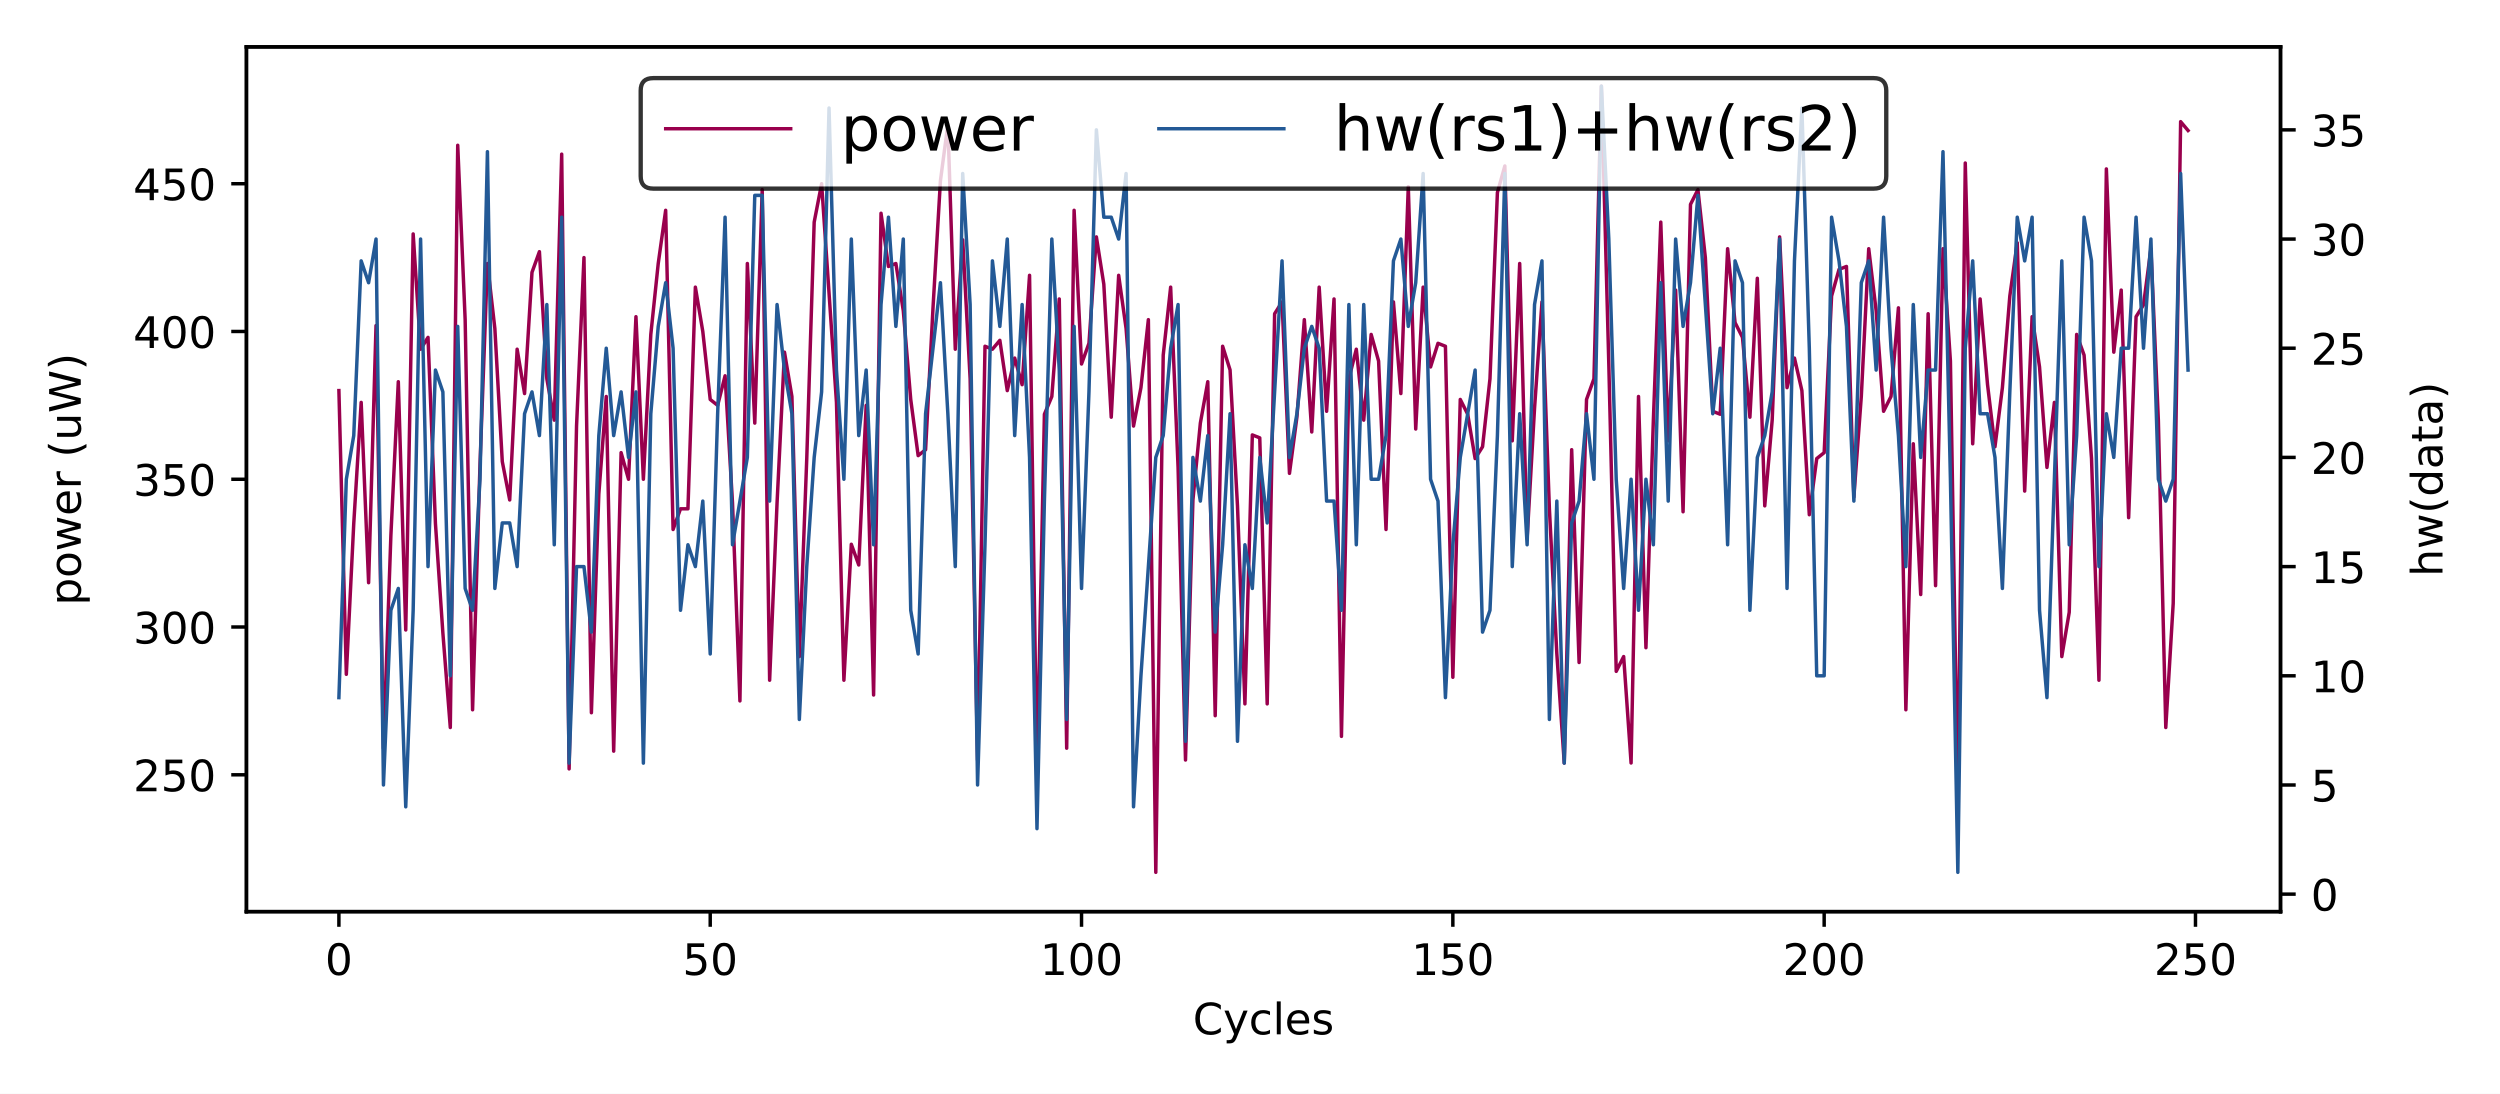
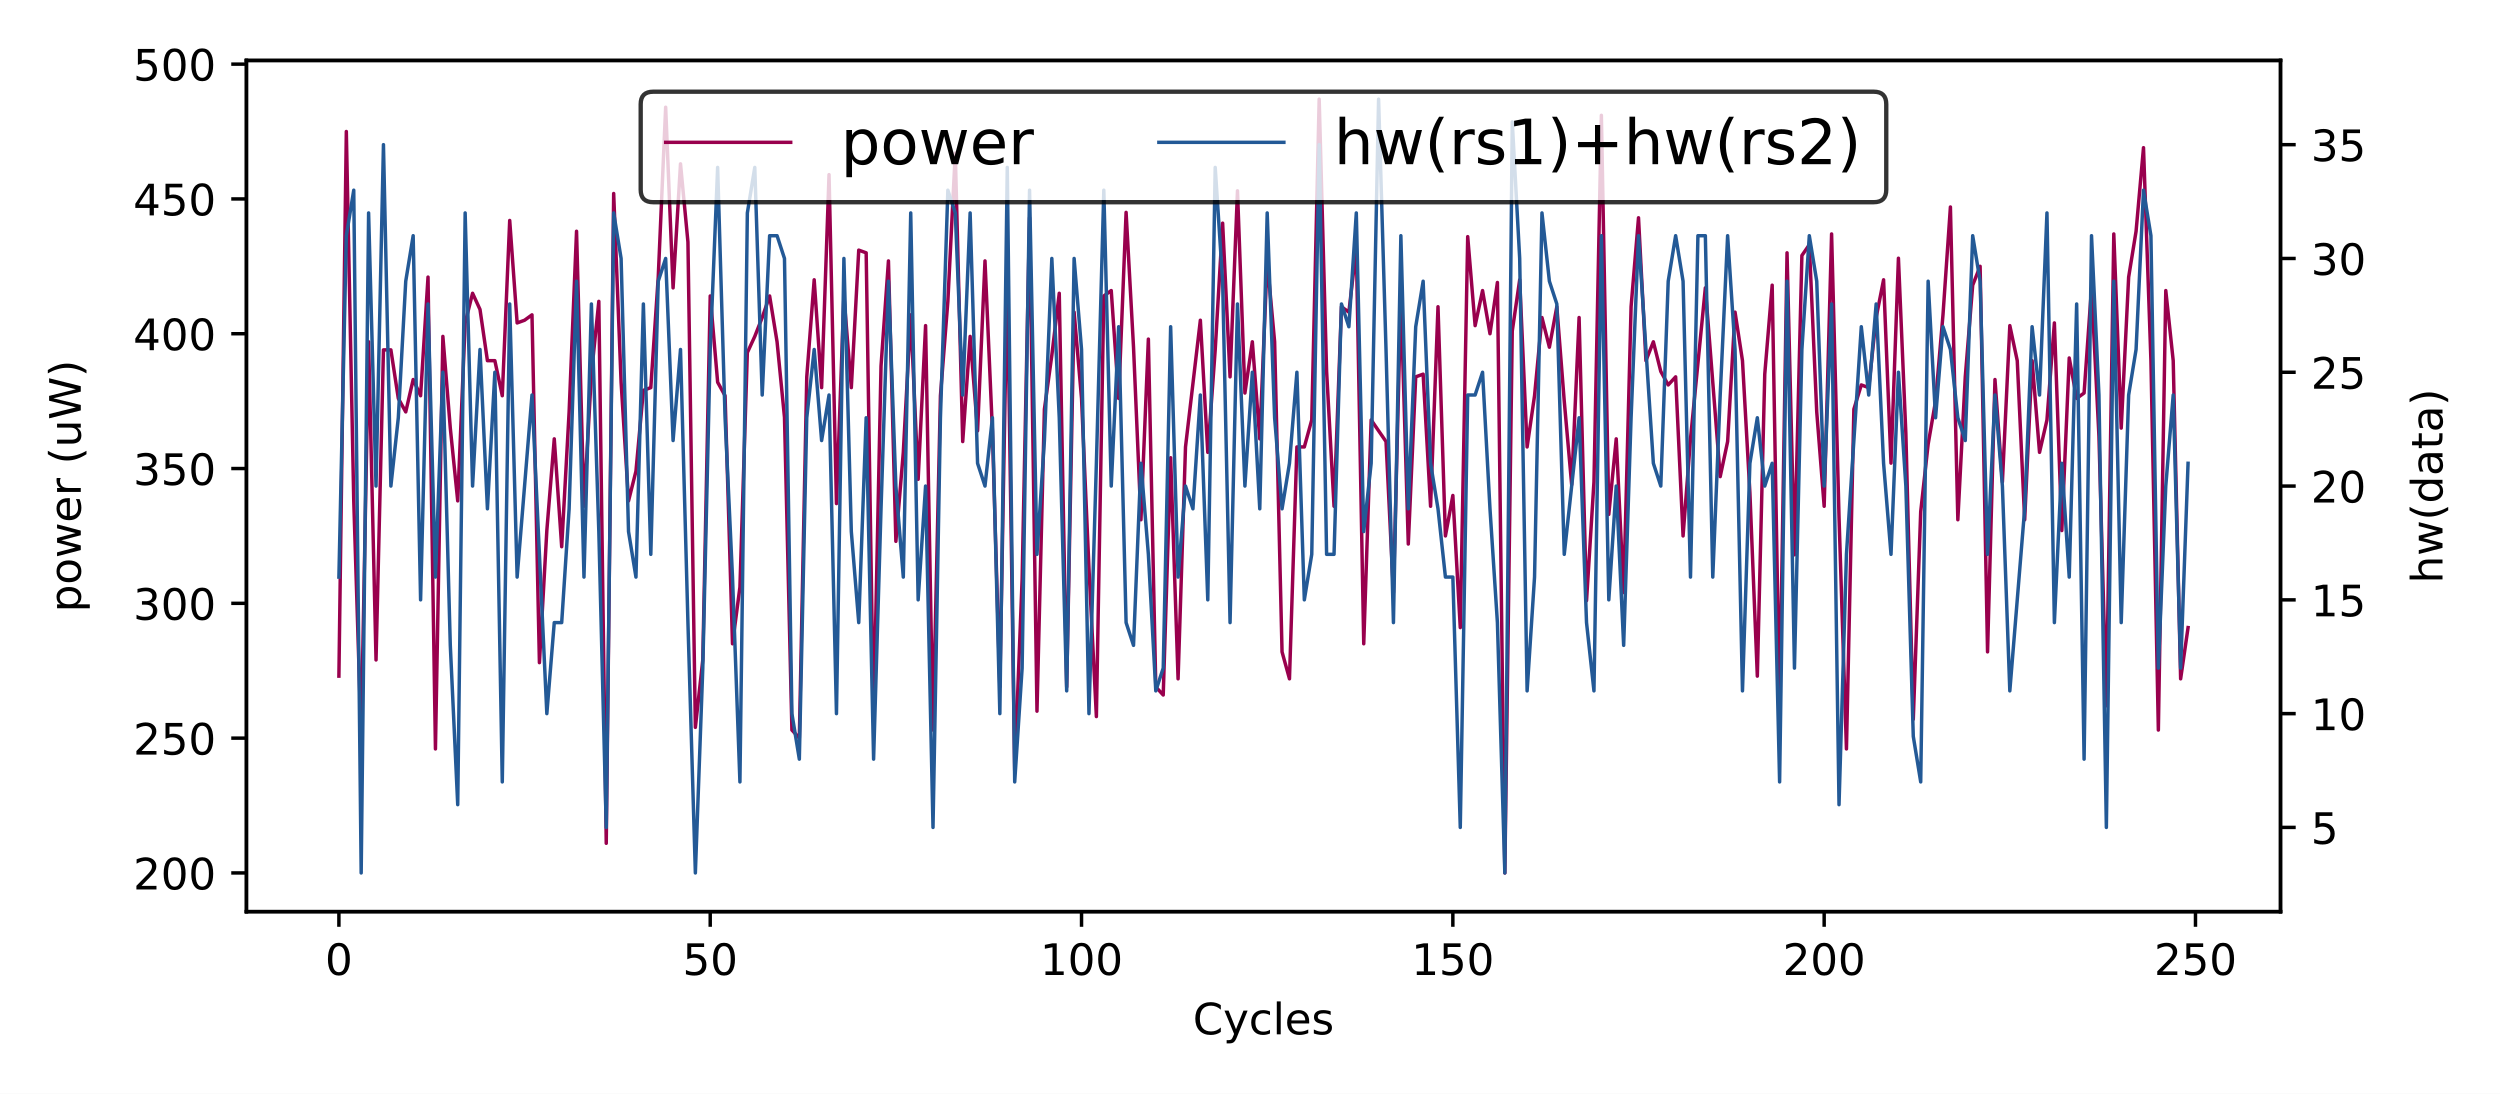
<svg xmlns="http://www.w3.org/2000/svg" xmlns:xlink="http://www.w3.org/1999/xlink" width="576pt" height="252pt" viewBox="0 0 576 252" version="1.1">
  <defs>
    <style type="text/css">*{stroke-linejoin: round; stroke-linecap: butt}</style>
  </defs>
  <g id="figure_1">
    <g id="patch_1">
      <path d="M 0 252  L 576 252  L 576 0  L 0 0  z " style="fill: #ffffff" />
    </g>
    <g id="axes_1">
      <g id="patch_2">
-         <path d="M 56.78 210.04  L 525.43 210.04  L 525.43 10.8  L 56.78 10.8  z " style="fill: #ffffff" />
+         <path d="M 56.78 210.04  L 525.43 210.04  L 525.43 13.93  L 56.78 13.93  z " style="fill: #ffffff" />
      </g>
      <g id="matplotlib.axis_1">
        <g id="xtick_1">
          <g id="line2d_1">
            <defs>
-               <path id="m396dd34f51" d="M 0 0  L 0 3.5  " style="stroke: #000000; stroke-width: 0.8" />
+               <path id="m621fbb5779" d="M 0 0  L 0 3.5  " style="stroke: #000000; stroke-width: 0.8" />
            </defs>
            <g>
-               <use xlink:href="#m396dd34f51" x="78.082" y="210.04" style="stroke: #000000; stroke-width: 0.8" />
+               <use xlink:href="#m621fbb5779" x="78.082" y="210.04" style="stroke: #000000; stroke-width: 0.8" />
            </g>
          </g>
          <g id="text_1">
            <text style="font: 10px 'DejaVu Sans', 'Bitstream Vera Sans', 'Computer Modern Sans Serif', 'Lucida Grande', 'Verdana', 'Geneva', 'Lucid', 'Arial', 'Helvetica', 'Avant Garde', sans-serif; text-anchor: middle" x="78.082" y="224.638" transform="rotate(-0 78.08227 224.6384)">0</text>
          </g>
        </g>
        <g id="xtick_2">
          <g id="line2d_2">
            <g>
-               <use xlink:href="#m396dd34f51" x="163.634" y="210.04" style="stroke: #000000; stroke-width: 0.8" />
+               <use xlink:href="#m621fbb5779" x="163.634" y="210.04" style="stroke: #000000; stroke-width: 0.8" />
            </g>
          </g>
          <g id="text_2">
            <text style="font: 10px 'DejaVu Sans', 'Bitstream Vera Sans', 'Computer Modern Sans Serif', 'Lucida Grande', 'Verdana', 'Geneva', 'Lucid', 'Arial', 'Helvetica', 'Avant Garde', sans-serif; text-anchor: middle" x="163.634" y="224.638" transform="rotate(-0 163.6336 224.6384)">50</text>
          </g>
        </g>
        <g id="xtick_3">
          <g id="line2d_3">
            <g>
-               <use xlink:href="#m396dd34f51" x="249.185" y="210.04" style="stroke: #000000; stroke-width: 0.8" />
+               <use xlink:href="#m621fbb5779" x="249.185" y="210.04" style="stroke: #000000; stroke-width: 0.8" />
            </g>
          </g>
          <g id="text_3">
            <text style="font: 10px 'DejaVu Sans', 'Bitstream Vera Sans', 'Computer Modern Sans Serif', 'Lucida Grande', 'Verdana', 'Geneva', 'Lucid', 'Arial', 'Helvetica', 'Avant Garde', sans-serif; text-anchor: middle" x="249.185" y="224.638" transform="rotate(-0 249.1849 224.6384)">100</text>
          </g>
        </g>
        <g id="xtick_4">
          <g id="line2d_4">
            <g>
-               <use xlink:href="#m396dd34f51" x="334.736" y="210.04" style="stroke: #000000; stroke-width: 0.8" />
+               <use xlink:href="#m621fbb5779" x="334.736" y="210.04" style="stroke: #000000; stroke-width: 0.8" />
            </g>
          </g>
          <g id="text_4">
            <text style="font: 10px 'DejaVu Sans', 'Bitstream Vera Sans', 'Computer Modern Sans Serif', 'Lucida Grande', 'Verdana', 'Geneva', 'Lucid', 'Arial', 'Helvetica', 'Avant Garde', sans-serif; text-anchor: middle" x="334.736" y="224.638" transform="rotate(-0 334.7362 224.6384)">150</text>
          </g>
        </g>
        <g id="xtick_5">
          <g id="line2d_5">
            <g>
-               <use xlink:href="#m396dd34f51" x="420.287" y="210.04" style="stroke: #000000; stroke-width: 0.8" />
+               <use xlink:href="#m621fbb5779" x="420.287" y="210.04" style="stroke: #000000; stroke-width: 0.8" />
            </g>
          </g>
          <g id="text_5">
            <text style="font: 10px 'DejaVu Sans', 'Bitstream Vera Sans', 'Computer Modern Sans Serif', 'Lucida Grande', 'Verdana', 'Geneva', 'Lucid', 'Arial', 'Helvetica', 'Avant Garde', sans-serif; text-anchor: middle" x="420.287" y="224.638" transform="rotate(-0 420.2875 224.6384)">200</text>
          </g>
        </g>
        <g id="xtick_6">
          <g id="line2d_6">
            <g>
-               <use xlink:href="#m396dd34f51" x="505.839" y="210.04" style="stroke: #000000; stroke-width: 0.8" />
+               <use xlink:href="#m621fbb5779" x="505.839" y="210.04" style="stroke: #000000; stroke-width: 0.8" />
            </g>
          </g>
          <g id="text_6">
            <text style="font: 10px 'DejaVu Sans', 'Bitstream Vera Sans', 'Computer Modern Sans Serif', 'Lucida Grande', 'Verdana', 'Geneva', 'Lucid', 'Arial', 'Helvetica', 'Avant Garde', sans-serif; text-anchor: middle" x="505.839" y="224.638" transform="rotate(-0 505.8388 224.6384)">250</text>
          </g>
        </g>
        <g id="text_7">
          <text style="font: 10px 'DejaVu Sans', 'Bitstream Vera Sans', 'Computer Modern Sans Serif', 'Lucida Grande', 'Verdana', 'Geneva', 'Lucid', 'Arial', 'Helvetica', 'Avant Garde', sans-serif; text-anchor: middle" x="291.105" y="238.317" transform="rotate(-0 291.105 238.3166)">Cycles</text>
        </g>
      </g>
      <g id="matplotlib.axis_2">
        <g id="ytick_1">
          <g id="line2d_7">
            <defs>
-               <path id="mee4770938c" d="M 0 0  L -3.5 0  " style="stroke: #000000; stroke-width: 0.8" />
+               <path id="m43c3b356e2" d="M 0 0  L -3.5 0  " style="stroke: #000000; stroke-width: 0.8" />
            </defs>
            <g>
-               <use xlink:href="#mee4770938c" x="56.78" y="178.513" style="stroke: #000000; stroke-width: 0.8" />
+               <use xlink:href="#m43c3b356e2" x="56.78" y="201.126" style="stroke: #000000; stroke-width: 0.8" />
            </g>
          </g>
          <g id="text_8">
-             <text style="font: 10px 'DejaVu Sans', 'Bitstream Vera Sans', 'Computer Modern Sans Serif', 'Lucida Grande', 'Verdana', 'Geneva', 'Lucid', 'Arial', 'Helvetica', 'Avant Garde', sans-serif; text-anchor: end" x="49.78" y="182.312" transform="rotate(-0 49.78 182.3122)">250</text>
+             <text style="font: 10px 'DejaVu Sans', 'Bitstream Vera Sans', 'Computer Modern Sans Serif', 'Lucida Grande', 'Verdana', 'Geneva', 'Lucid', 'Arial', 'Helvetica', 'Avant Garde', sans-serif; text-anchor: end" x="49.78" y="204.925" transform="rotate(-0 49.78 204.9251)">200</text>
          </g>
        </g>
        <g id="ytick_2">
          <g id="line2d_8">
            <g>
-               <use xlink:href="#mee4770938c" x="56.78" y="144.466" style="stroke: #000000; stroke-width: 0.8" />
+               <use xlink:href="#m43c3b356e2" x="56.78" y="170.066" style="stroke: #000000; stroke-width: 0.8" />
            </g>
          </g>
          <g id="text_9">
-             <text style="font: 10px 'DejaVu Sans', 'Bitstream Vera Sans', 'Computer Modern Sans Serif', 'Lucida Grande', 'Verdana', 'Geneva', 'Lucid', 'Arial', 'Helvetica', 'Avant Garde', sans-serif; text-anchor: end" x="49.78" y="148.266" transform="rotate(-0 49.78 148.2657)">300</text>
+             <text style="font: 10px 'DejaVu Sans', 'Bitstream Vera Sans', 'Computer Modern Sans Serif', 'Lucida Grande', 'Verdana', 'Geneva', 'Lucid', 'Arial', 'Helvetica', 'Avant Garde', sans-serif; text-anchor: end" x="49.78" y="173.866" transform="rotate(-0 49.78 173.8656)">250</text>
          </g>
        </g>
        <g id="ytick_3">
          <g id="line2d_9">
            <g>
-               <use xlink:href="#mee4770938c" x="56.78" y="110.42" style="stroke: #000000; stroke-width: 0.8" />
+               <use xlink:href="#m43c3b356e2" x="56.78" y="139.007" style="stroke: #000000; stroke-width: 0.8" />
            </g>
          </g>
          <g id="text_10">
-             <text style="font: 10px 'DejaVu Sans', 'Bitstream Vera Sans', 'Computer Modern Sans Serif', 'Lucida Grande', 'Verdana', 'Geneva', 'Lucid', 'Arial', 'Helvetica', 'Avant Garde', sans-serif; text-anchor: end" x="49.78" y="114.219" transform="rotate(-0 49.78 114.2192)">350</text>
+             <text style="font: 10px 'DejaVu Sans', 'Bitstream Vera Sans', 'Computer Modern Sans Serif', 'Lucida Grande', 'Verdana', 'Geneva', 'Lucid', 'Arial', 'Helvetica', 'Avant Garde', sans-serif; text-anchor: end" x="49.78" y="142.806" transform="rotate(-0 49.78 142.8061)">300</text>
          </g>
        </g>
        <g id="ytick_4">
          <g id="line2d_10">
            <g>
-               <use xlink:href="#mee4770938c" x="56.78" y="76.374" style="stroke: #000000; stroke-width: 0.8" />
+               <use xlink:href="#m43c3b356e2" x="56.78" y="107.947" style="stroke: #000000; stroke-width: 0.8" />
            </g>
          </g>
          <g id="text_11">
-             <text style="font: 10px 'DejaVu Sans', 'Bitstream Vera Sans', 'Computer Modern Sans Serif', 'Lucida Grande', 'Verdana', 'Geneva', 'Lucid', 'Arial', 'Helvetica', 'Avant Garde', sans-serif; text-anchor: end" x="49.78" y="80.173" transform="rotate(-0 49.78 80.17274)">400</text>
+             <text style="font: 10px 'DejaVu Sans', 'Bitstream Vera Sans', 'Computer Modern Sans Serif', 'Lucida Grande', 'Verdana', 'Geneva', 'Lucid', 'Arial', 'Helvetica', 'Avant Garde', sans-serif; text-anchor: end" x="49.78" y="111.747" transform="rotate(-0 49.78 111.7466)">350</text>
          </g>
        </g>
        <g id="ytick_5">
          <g id="line2d_11">
            <g>
-               <use xlink:href="#mee4770938c" x="56.78" y="42.327" style="stroke: #000000; stroke-width: 0.8" />
+               <use xlink:href="#m43c3b356e2" x="56.78" y="76.888" style="stroke: #000000; stroke-width: 0.8" />
            </g>
          </g>
          <g id="text_12">
-             <text style="font: 10px 'DejaVu Sans', 'Bitstream Vera Sans', 'Computer Modern Sans Serif', 'Lucida Grande', 'Verdana', 'Geneva', 'Lucid', 'Arial', 'Helvetica', 'Avant Garde', sans-serif; text-anchor: end" x="49.78" y="46.126" transform="rotate(-0 49.78 46.12626)">450</text>
-           </g>
-         </g>
-         <g id="text_13">
-           <text style="font: 10px 'DejaVu Sans', 'Bitstream Vera Sans', 'Computer Modern Sans Serif', 'Lucida Grande', 'Verdana', 'Geneva', 'Lucid', 'Arial', 'Helvetica', 'Avant Garde', sans-serif; text-anchor: middle" x="18.613" y="110.42" transform="rotate(-90 18.61281 110.42)">power (uW)</text>
-         </g>
-       </g>
-       <g id="line2d_12">
-         <path d="M 78.082 89.992  L 79.793 155.361  L 81.504 120.634  L 83.215 92.716  L 84.926 134.253  L 86.637 75.012  L 88.348 172.385  L 90.059 123.358  L 91.77 87.949  L 93.482 145.147  L 95.193 53.903  L 96.904 80.459  L 98.615 77.735  L 100.326 120.634  L 102.037 145.828  L 103.748 167.618  L 105.459 33.475  L 107.17 73.65  L 108.881 163.533  L 110.592 107.015  L 112.303 60.712  L 114.014 75.693  L 115.725 106.334  L 117.436 115.187  L 119.147 80.459  L 120.858 90.673  L 122.569 62.755  L 124.28 57.988  L 125.991 87.268  L 127.702 96.801  L 129.413 35.518  L 131.124 177.151  L 132.835 98.163  L 134.546 59.35  L 136.257 164.213  L 137.968 113.825  L 139.679 91.354  L 141.39 173.066  L 143.101 104.292  L 144.812 110.42  L 146.523 72.969  L 148.234 110.42  L 149.945 77.054  L 151.656 60.712  L 153.367 48.455  L 155.078 121.996  L 156.789 117.229  L 158.5 117.229  L 160.212 66.16  L 161.923 76.374  L 163.634 92.035  L 165.345 93.397  L 167.056 86.587  L 168.767 115.867  L 170.478 161.49  L 172.189 60.712  L 173.9 97.482  L 175.611 43.689  L 177.322 156.723  L 179.033 115.867  L 180.744 81.14  L 182.455 91.354  L 184.166 151.276  L 185.877 105.653  L 187.588 51.179  L 189.299 42.327  L 192.721 92.716  L 194.432 156.723  L 196.143 125.4  L 197.854 130.167  L 199.565 93.397  L 201.276 160.128  L 202.987 49.136  L 204.698 61.393  L 206.409 60.712  L 208.12 71.607  L 209.831 92.035  L 211.542 104.973  L 213.253 103.611  L 214.964 70.926  L 216.675 41.646  L 218.386 28.708  L 220.097 80.459  L 221.808 55.265  L 223.519 87.268  L 225.231 175.108  L 226.942 79.778  L 228.653 80.459  L 230.364 78.416  L 232.075 89.992  L 233.786 82.502  L 235.497 88.63  L 237.208 63.436  L 238.919 178.513  L 240.63 95.44  L 242.341 91.354  L 244.052 68.883  L 245.763 172.385  L 247.474 48.455  L 249.185 83.864  L 250.896 79.097  L 252.607 54.584  L 254.318 65.479  L 256.029 96.12  L 257.74 63.436  L 259.451 75.693  L 261.162 98.163  L 262.873 89.311  L 264.584 73.65  L 266.295 200.984  L 268.006 81.821  L 269.717 66.16  L 271.428 107.696  L 273.139 175.108  L 274.85 115.187  L 276.561 97.482  L 278.272 87.949  L 279.983 164.894  L 281.694 79.778  L 283.405 85.226  L 285.116 116.548  L 286.827 162.171  L 288.538 100.206  L 290.249 100.887  L 291.961 162.171  L 293.672 72.288  L 295.383 69.564  L 297.094 109.058  L 298.805 96.12  L 300.516 73.65  L 302.227 99.525  L 303.938 66.16  L 305.649 94.759  L 307.36 68.883  L 309.071 169.661  L 310.782 87.268  L 312.493 80.459  L 314.204 96.801  L 315.915 77.054  L 317.626 83.183  L 319.337 121.996  L 321.048 69.564  L 322.759 90.673  L 324.47 43.008  L 326.181 98.844  L 327.892 66.16  L 329.603 84.545  L 331.314 79.097  L 333.025 79.778  L 334.736 156.042  L 336.447 92.035  L 338.158 95.44  L 339.869 105.653  L 341.58 102.93  L 343.291 87.268  L 345.002 44.37  L 346.713 38.241  L 348.424 101.568  L 350.135 60.712  L 351.846 124.039  L 353.557 94.078  L 355.268 69.564  L 356.979 117.229  L 358.691 150.595  L 360.402 175.789  L 362.113 103.611  L 363.824 152.638  L 365.535 92.035  L 367.246 87.268  L 368.957 19.856  L 370.668 83.864  L 372.379 154.68  L 374.09 151.276  L 375.801 175.789  L 377.512 91.354  L 379.223 149.233  L 380.934 96.801  L 382.645 51.179  L 384.356 101.568  L 386.067 66.841  L 387.778 117.91  L 389.489 47.094  L 391.2 43.689  L 392.911 59.35  L 394.622 94.759  L 396.333 95.44  L 398.044 57.307  L 399.755 74.331  L 401.466 77.735  L 403.177 96.12  L 404.888 64.117  L 406.599 116.548  L 408.31 96.801  L 410.021 54.584  L 411.732 89.311  L 413.443 82.502  L 415.154 89.992  L 416.865 118.591  L 418.576 105.653  L 420.287 104.292  L 421.998 68.202  L 423.71 62.074  L 425.421 61.393  L 427.132 114.506  L 428.843 91.354  L 430.554 57.307  L 432.265 71.607  L 433.976 94.759  L 435.687 91.354  L 437.398 70.926  L 439.109 163.533  L 440.82 102.249  L 442.531 136.976  L 444.242 72.288  L 445.953 134.933  L 447.664 57.307  L 449.375 83.183  L 451.086 185.322  L 452.797 37.561  L 454.508 102.249  L 456.219 68.883  L 457.93 88.63  L 459.641 102.93  L 461.352 89.311  L 463.063 68.202  L 464.774 55.946  L 466.485 113.144  L 468.196 72.969  L 469.907 84.545  L 471.618 107.696  L 473.329 92.716  L 475.04 151.276  L 476.751 141.062  L 478.462 77.054  L 480.173 81.821  L 481.884 105.653  L 483.595 156.723  L 485.306 38.922  L 487.017 81.14  L 488.728 66.841  L 490.44 119.272  L 492.151 72.969  L 493.862 70.245  L 495.573 57.307  L 497.284 96.801  L 498.995 167.618  L 500.706 139.019  L 502.417 28.028  L 504.128 30.07  L 504.128 30.07  " clip-path="url(#paa0e8d968f)" style="fill: none; stroke: #99004d; stroke-width: 0.8; stroke-linecap: square" />
+             <text style="font: 10px 'DejaVu Sans', 'Bitstream Vera Sans', 'Computer Modern Sans Serif', 'Lucida Grande', 'Verdana', 'Geneva', 'Lucid', 'Arial', 'Helvetica', 'Avant Garde', sans-serif; text-anchor: end" x="49.78" y="80.687" transform="rotate(-0 49.78 80.68709)">400</text>
+           </g>
+         </g>
+         <g id="ytick_6">
+           <g id="line2d_12">
+             <g>
+               <use xlink:href="#m43c3b356e2" x="56.78" y="45.828" style="stroke: #000000; stroke-width: 0.8" />
+             </g>
+           </g>
+           <g id="text_13">
+             <text style="font: 10px 'DejaVu Sans', 'Bitstream Vera Sans', 'Computer Modern Sans Serif', 'Lucida Grande', 'Verdana', 'Geneva', 'Lucid', 'Arial', 'Helvetica', 'Avant Garde', sans-serif; text-anchor: end" x="49.78" y="49.628" transform="rotate(-0 49.78 49.62758)">450</text>
+           </g>
+         </g>
+         <g id="ytick_7">
+           <g id="line2d_13">
+             <g>
+               <use xlink:href="#m43c3b356e2" x="56.78" y="14.769" style="stroke: #000000; stroke-width: 0.8" />
+             </g>
+           </g>
+           <g id="text_14">
+             <text style="font: 10px 'DejaVu Sans', 'Bitstream Vera Sans', 'Computer Modern Sans Serif', 'Lucida Grande', 'Verdana', 'Geneva', 'Lucid', 'Arial', 'Helvetica', 'Avant Garde', sans-serif; text-anchor: end" x="49.78" y="18.568" transform="rotate(-0 49.78 18.56807)">500</text>
+           </g>
+         </g>
+         <g id="text_15">
+           <text style="font: 10px 'DejaVu Sans', 'Bitstream Vera Sans', 'Computer Modern Sans Serif', 'Lucida Grande', 'Verdana', 'Geneva', 'Lucid', 'Arial', 'Helvetica', 'Avant Garde', sans-serif; text-anchor: middle" x="18.613" y="111.985" transform="rotate(-90 18.61281 111.9851)">power (uW)</text>
+         </g>
+       </g>
+       <g id="line2d_14">
+         <path d="M 78.082 155.779  L 79.793 30.299  L 81.504 115.402  L 83.215 170.066  L 84.926 78.751  L 86.637 152.052  L 88.348 80.615  L 90.059 80.615  L 91.77 91.796  L 93.482 94.902  L 95.193 87.448  L 96.904 91.175  L 98.615 63.843  L 100.326 172.551  L 102.037 77.509  L 103.748 98.63  L 105.459 115.402  L 107.17 74.403  L 108.881 67.57  L 110.592 71.297  L 112.303 83.1  L 114.014 83.1  L 115.725 91.175  L 117.436 50.798  L 119.147 74.403  L 120.858 73.782  L 122.569 72.54  L 124.28 152.673  L 125.991 122.235  L 127.702 101.114  L 129.413 125.962  L 131.124 94.902  L 132.835 53.283  L 134.546 116.644  L 136.257 86.206  L 137.968 69.434  L 139.679 194.293  L 141.39 44.586  L 143.101 88.069  L 144.812 115.402  L 146.523 108.569  L 148.234 89.933  L 149.945 89.312  L 151.656 63.843  L 153.367 24.708  L 155.078 66.328  L 156.789 37.753  L 158.5 55.767  L 160.212 167.582  L 161.923 152.052  L 163.634 68.191  L 165.345 88.069  L 167.056 91.175  L 168.767 148.325  L 170.478 135.28  L 172.189 81.236  L 173.9 77.509  L 175.611 73.161  L 177.322 68.191  L 179.033 78.751  L 180.744 96.145  L 182.455 168.203  L 184.166 170.066  L 185.877 86.827  L 187.588 64.464  L 189.299 89.312  L 191.01 40.238  L 192.721 116.023  L 194.432 68.191  L 196.143 89.312  L 197.854 57.631  L 199.565 58.252  L 201.276 166.339  L 202.987 84.342  L 204.698 60.116  L 206.409 124.72  L 208.12 104.22  L 209.831 72.54  L 211.542 110.432  L 213.253 75.024  L 214.964 168.203  L 216.675 91.175  L 218.386 69.434  L 220.097 35.268  L 221.808 101.735  L 223.519 77.509  L 225.231 99.251  L 226.942 60.116  L 228.653 99.251  L 230.364 158.264  L 232.075 63.222  L 233.786 177.521  L 235.497 133.416  L 237.208 50.177  L 238.919 163.855  L 240.63 94.281  L 242.341 81.857  L 244.052 67.57  L 245.763 158.264  L 247.474 71.918  L 249.185 91.796  L 250.896 130.931  L 252.607 165.097  L 254.318 68.191  L 256.029 66.949  L 257.74 91.796  L 259.451 48.934  L 261.162 79.994  L 262.873 119.75  L 264.584 78.13  L 266.295 158.264  L 268.006 160.127  L 269.717 105.463  L 271.428 156.4  L 273.139 102.978  L 276.561 73.782  L 278.272 104.22  L 279.983 80.615  L 281.694 51.419  L 283.405 86.827  L 285.116 43.965  L 286.827 90.554  L 288.538 78.751  L 290.249 101.114  L 291.961 60.116  L 293.672 78.751  L 295.383 150.188  L 297.094 156.4  L 298.805 102.978  L 300.516 102.978  L 302.227 96.766  L 303.938 22.844  L 305.649 85.585  L 307.36 116.644  L 309.071 70.676  L 310.782 71.918  L 312.493 57.01  L 314.204 148.325  L 315.915 96.766  L 319.337 101.735  L 321.048 136.522  L 322.759 68.191  L 324.47 125.341  L 326.181 86.827  L 327.892 86.206  L 329.603 116.644  L 331.314 70.676  L 333.025 123.477  L 334.736 114.159  L 336.447 144.598  L 338.158 54.525  L 339.869 75.024  L 341.58 66.949  L 343.291 76.888  L 345.002 65.085  L 346.713 201.126  L 348.424 76.267  L 350.135 64.464  L 351.846 102.978  L 353.557 91.175  L 355.268 73.161  L 356.979 79.994  L 358.691 70.676  L 360.402 92.418  L 362.113 111.675  L 363.824 73.161  L 365.535 138.386  L 367.246 111.053  L 368.957 26.571  L 370.668 118.508  L 372.379 101.114  L 374.09 136.522  L 375.801 70.676  L 377.512 50.177  L 379.223 83.1  L 380.934 78.751  L 382.645 85.585  L 384.356 88.69  L 386.067 86.827  L 387.778 123.477  L 389.489 101.114  L 392.911 66.328  L 396.333 109.811  L 398.044 101.735  L 399.755 71.918  L 401.466 83.1  L 403.177 113.538  L 404.888 155.779  L 406.599 86.206  L 408.31 65.706  L 410.021 163.233  L 411.732 58.252  L 413.443 127.825  L 415.154 58.873  L 416.865 56.389  L 418.576 94.902  L 420.287 116.644  L 421.998 53.904  L 423.71 119.129  L 425.421 172.551  L 427.132 94.281  L 428.843 88.69  L 430.554 89.312  L 432.265 73.161  L 433.976 64.464  L 435.687 106.705  L 437.398 59.495  L 439.109 99.872  L 440.82 165.718  L 442.531 117.886  L 444.242 102.357  L 445.953 92.418  L 447.664 72.54  L 449.375 47.692  L 451.086 119.75  L 452.797 86.827  L 454.508 65.706  L 456.219 61.358  L 457.93 150.188  L 459.641 87.448  L 461.352 111.053  L 463.063 75.024  L 464.774 83.1  L 466.485 119.75  L 468.196 83.1  L 469.907 104.22  L 471.618 96.766  L 473.329 74.403  L 475.04 122.235  L 476.751 82.479  L 478.462 91.796  L 480.173 90.554  L 481.884 66.328  L 483.595 100.493  L 485.306 162.612  L 487.017 53.904  L 488.728 98.63  L 490.44 63.843  L 492.151 53.283  L 493.862 34.026  L 495.573 83.1  L 497.284 168.203  L 498.995 66.949  L 500.706 83.1  L 502.417 156.4  L 504.128 144.598  L 504.128 144.598  " clip-path="url(#p6a28b870a7)" style="fill: none; stroke: #99004d; stroke-width: 0.8; stroke-linecap: square" />
      </g>
      <g id="patch_3">
-         <path d="M 56.78 210.04  L 56.78 10.8  " style="fill: none; stroke: #000000; stroke-width: 0.8; stroke-linejoin: miter; stroke-linecap: square" />
+         <path d="M 56.78 210.04  L 56.78 13.93  " style="fill: none; stroke: #000000; stroke-width: 0.8; stroke-linejoin: miter; stroke-linecap: square" />
      </g>
      <g id="patch_4">
-         <path d="M 525.43 210.04  L 525.43 10.8  " style="fill: none; stroke: #000000; stroke-width: 0.8; stroke-linejoin: miter; stroke-linecap: square" />
+         <path d="M 525.43 210.04  L 525.43 13.93  " style="fill: none; stroke: #000000; stroke-width: 0.8; stroke-linejoin: miter; stroke-linecap: square" />
      </g>
      <g id="patch_5">
        <path d="M 56.78 210.04  L 525.43 210.04  " style="fill: none; stroke: #000000; stroke-width: 0.8; stroke-linejoin: miter; stroke-linecap: square" />
      </g>
      <g id="patch_6">
-         <path d="M 56.78 10.8  L 525.43 10.8  " style="fill: none; stroke: #000000; stroke-width: 0.8; stroke-linejoin: miter; stroke-linecap: square" />
+         <path d="M 56.78 13.93  L 525.43 13.93  " style="fill: none; stroke: #000000; stroke-width: 0.8; stroke-linejoin: miter; stroke-linecap: square" />
      </g>
    </g>
    <g id="axes_2">
      <g id="matplotlib.axis_3">
-         <g id="ytick_6">
-           <g id="line2d_13">
-             <defs>
-               <path id="m687df168af" d="M 0 0  L 3.5 0  " style="stroke: #000000; stroke-width: 0.8" />
-             </defs>
-             <g>
-               <use xlink:href="#m687df168af" x="525.43" y="206.015" style="stroke: #000000; stroke-width: 0.8" />
-             </g>
-           </g>
-           <g id="text_14">
-             <text style="font: 10px 'DejaVu Sans', 'Bitstream Vera Sans', 'Computer Modern Sans Serif', 'Lucida Grande', 'Verdana', 'Geneva', 'Lucid', 'Arial', 'Helvetica', 'Avant Garde', sans-serif; text-anchor: start" x="532.43" y="209.814" transform="rotate(-0 532.43 209.8142)">0</text>
-           </g>
-         </g>
-         <g id="ytick_7">
-           <g id="line2d_14">
-             <g>
-               <use xlink:href="#m687df168af" x="525.43" y="180.858" style="stroke: #000000; stroke-width: 0.8" />
-             </g>
-           </g>
-           <g id="text_15">
-             <text style="font: 10px 'DejaVu Sans', 'Bitstream Vera Sans', 'Computer Modern Sans Serif', 'Lucida Grande', 'Verdana', 'Geneva', 'Lucid', 'Arial', 'Helvetica', 'Avant Garde', sans-serif; text-anchor: start" x="532.43" y="184.658" transform="rotate(-0 532.43 184.6576)">5</text>
-           </g>
-         </g>
        <g id="ytick_8">
          <g id="line2d_15">
-             <g>
-               <use xlink:href="#m687df168af" x="525.43" y="155.702" style="stroke: #000000; stroke-width: 0.8" />
+             <defs>
+               <path id="m53440e9eaf" d="M 0 0  L 3.5 0  " style="stroke: #000000; stroke-width: 0.8" />
+             </defs>
+             <g>
+               <use xlink:href="#m53440e9eaf" x="525.43" y="190.639" style="stroke: #000000; stroke-width: 0.8" />
            </g>
          </g>
          <g id="text_16">
-             <text style="font: 10px 'DejaVu Sans', 'Bitstream Vera Sans', 'Computer Modern Sans Serif', 'Lucida Grande', 'Verdana', 'Geneva', 'Lucid', 'Arial', 'Helvetica', 'Avant Garde', sans-serif; text-anchor: start" x="532.43" y="159.501" transform="rotate(-0 532.43 159.501)">10</text>
+             <text style="font: 10px 'DejaVu Sans', 'Bitstream Vera Sans', 'Computer Modern Sans Serif', 'Lucida Grande', 'Verdana', 'Geneva', 'Lucid', 'Arial', 'Helvetica', 'Avant Garde', sans-serif; text-anchor: start" x="532.43" y="194.438" transform="rotate(-0 532.43 194.438)">5</text>
          </g>
        </g>
        <g id="ytick_9">
          <g id="line2d_16">
            <g>
-               <use xlink:href="#m687df168af" x="525.43" y="130.545" style="stroke: #000000; stroke-width: 0.8" />
+               <use xlink:href="#m53440e9eaf" x="525.43" y="164.421" style="stroke: #000000; stroke-width: 0.8" />
            </g>
          </g>
          <g id="text_17">
-             <text style="font: 10px 'DejaVu Sans', 'Bitstream Vera Sans', 'Computer Modern Sans Serif', 'Lucida Grande', 'Verdana', 'Geneva', 'Lucid', 'Arial', 'Helvetica', 'Avant Garde', sans-serif; text-anchor: start" x="532.43" y="134.344" transform="rotate(-0 532.43 134.3445)">15</text>
+             <text style="font: 10px 'DejaVu Sans', 'Bitstream Vera Sans', 'Computer Modern Sans Serif', 'Lucida Grande', 'Verdana', 'Geneva', 'Lucid', 'Arial', 'Helvetica', 'Avant Garde', sans-serif; text-anchor: start" x="532.43" y="168.22" transform="rotate(-0 532.43 168.2201)">10</text>
          </g>
        </g>
        <g id="ytick_10">
          <g id="line2d_17">
            <g>
-               <use xlink:href="#m687df168af" x="525.43" y="105.389" style="stroke: #000000; stroke-width: 0.8" />
+               <use xlink:href="#m53440e9eaf" x="525.43" y="138.203" style="stroke: #000000; stroke-width: 0.8" />
            </g>
          </g>
          <g id="text_18">
-             <text style="font: 10px 'DejaVu Sans', 'Bitstream Vera Sans', 'Computer Modern Sans Serif', 'Lucida Grande', 'Verdana', 'Geneva', 'Lucid', 'Arial', 'Helvetica', 'Avant Garde', sans-serif; text-anchor: start" x="532.43" y="109.188" transform="rotate(-0 532.43 109.1879)">20</text>
+             <text style="font: 10px 'DejaVu Sans', 'Bitstream Vera Sans', 'Computer Modern Sans Serif', 'Lucida Grande', 'Verdana', 'Geneva', 'Lucid', 'Arial', 'Helvetica', 'Avant Garde', sans-serif; text-anchor: start" x="532.43" y="142.002" transform="rotate(-0 532.43 142.0022)">15</text>
          </g>
        </g>
        <g id="ytick_11">
          <g id="line2d_18">
            <g>
-               <use xlink:href="#m687df168af" x="525.43" y="80.232" style="stroke: #000000; stroke-width: 0.8" />
+               <use xlink:href="#m53440e9eaf" x="525.43" y="111.985" style="stroke: #000000; stroke-width: 0.8" />
            </g>
          </g>
          <g id="text_19">
-             <text style="font: 10px 'DejaVu Sans', 'Bitstream Vera Sans', 'Computer Modern Sans Serif', 'Lucida Grande', 'Verdana', 'Geneva', 'Lucid', 'Arial', 'Helvetica', 'Avant Garde', sans-serif; text-anchor: start" x="532.43" y="84.031" transform="rotate(-0 532.43 84.03134)">25</text>
+             <text style="font: 10px 'DejaVu Sans', 'Bitstream Vera Sans', 'Computer Modern Sans Serif', 'Lucida Grande', 'Verdana', 'Geneva', 'Lucid', 'Arial', 'Helvetica', 'Avant Garde', sans-serif; text-anchor: start" x="532.43" y="115.784" transform="rotate(-0 532.43 115.7843)">20</text>
          </g>
        </g>
        <g id="ytick_12">
          <g id="line2d_19">
            <g>
-               <use xlink:href="#m687df168af" x="525.43" y="55.076" style="stroke: #000000; stroke-width: 0.8" />
+               <use xlink:href="#m53440e9eaf" x="525.43" y="85.767" style="stroke: #000000; stroke-width: 0.8" />
            </g>
          </g>
          <g id="text_20">
-             <text style="font: 10px 'DejaVu Sans', 'Bitstream Vera Sans', 'Computer Modern Sans Serif', 'Lucida Grande', 'Verdana', 'Geneva', 'Lucid', 'Arial', 'Helvetica', 'Avant Garde', sans-serif; text-anchor: start" x="532.43" y="58.875" transform="rotate(-0 532.43 58.87477)">30</text>
+             <text style="font: 10px 'DejaVu Sans', 'Bitstream Vera Sans', 'Computer Modern Sans Serif', 'Lucida Grande', 'Verdana', 'Geneva', 'Lucid', 'Arial', 'Helvetica', 'Avant Garde', sans-serif; text-anchor: start" x="532.43" y="89.566" transform="rotate(-0 532.43 89.56646)">25</text>
          </g>
        </g>
        <g id="ytick_13">
          <g id="line2d_20">
            <g>
-               <use xlink:href="#m687df168af" x="525.43" y="29.919" style="stroke: #000000; stroke-width: 0.8" />
+               <use xlink:href="#m53440e9eaf" x="525.43" y="59.549" style="stroke: #000000; stroke-width: 0.8" />
            </g>
          </g>
          <g id="text_21">
-             <text style="font: 10px 'DejaVu Sans', 'Bitstream Vera Sans', 'Computer Modern Sans Serif', 'Lucida Grande', 'Verdana', 'Geneva', 'Lucid', 'Arial', 'Helvetica', 'Avant Garde', sans-serif; text-anchor: start" x="532.43" y="33.718" transform="rotate(-0 532.43 33.71821)">35</text>
-           </g>
-         </g>
-         <g id="text_22">
-           <text style="font: 10px 'DejaVu Sans', 'Bitstream Vera Sans', 'Computer Modern Sans Serif', 'Lucida Grande', 'Verdana', 'Geneva', 'Lucid', 'Arial', 'Helvetica', 'Avant Garde', sans-serif; text-anchor: middle" x="562.753" y="110.42" transform="rotate(-90 562.7534 110.42)">hw(data)</text>
-         </g>
-       </g>
-       <g id="line2d_21">
-         <path d="M 78.082 160.733  L 79.793 110.42  L 81.504 100.357  L 83.215 60.107  L 84.926 65.138  L 86.637 55.076  L 88.348 180.858  L 90.059 140.608  L 91.77 135.577  L 93.482 185.89  L 95.193 140.608  L 96.904 55.076  L 98.615 130.545  L 100.326 85.263  L 102.037 90.295  L 103.748 155.702  L 105.459 75.201  L 107.17 135.577  L 108.881 140.608  L 110.592 110.42  L 112.303 34.95  L 114.014 135.577  L 115.725 120.483  L 117.436 120.483  L 119.147 130.545  L 120.858 95.326  L 122.569 90.295  L 124.28 100.357  L 125.991 70.169  L 127.702 125.514  L 129.413 50.044  L 131.124 175.827  L 132.835 130.545  L 134.546 130.545  L 136.257 145.639  L 137.968 100.357  L 139.679 80.232  L 141.39 100.357  L 143.101 90.295  L 144.812 105.389  L 146.523 90.295  L 148.234 175.827  L 149.945 95.326  L 151.656 75.201  L 153.367 65.138  L 155.078 80.232  L 156.789 140.608  L 158.5 125.514  L 160.212 130.545  L 161.923 115.451  L 163.634 150.671  L 165.345 95.326  L 167.056 50.044  L 168.767 125.514  L 172.189 105.389  L 173.9 45.013  L 175.611 45.013  L 177.322 115.451  L 179.033 70.169  L 180.744 85.263  L 182.455 95.326  L 184.166 165.764  L 185.877 130.545  L 187.588 105.389  L 189.299 90.295  L 191.01 24.888  L 192.721 85.263  L 194.432 110.42  L 196.143 55.076  L 197.854 100.357  L 199.565 85.263  L 201.276 125.514  L 202.987 70.169  L 204.698 50.044  L 206.409 75.201  L 208.12 55.076  L 209.831 140.608  L 211.542 150.671  L 213.253 95.326  L 216.675 65.138  L 218.386 95.326  L 220.097 130.545  L 221.808 39.982  L 223.519 70.169  L 225.231 180.858  L 226.942 125.514  L 228.653 60.107  L 230.364 75.201  L 232.075 55.076  L 233.786 100.357  L 235.497 70.169  L 237.208 105.389  L 238.919 190.921  L 240.63 115.451  L 242.341 55.076  L 244.052 85.263  L 245.763 165.764  L 247.474 75.201  L 249.185 135.577  L 250.896 90.295  L 252.607 29.919  L 254.318 50.044  L 256.029 50.044  L 257.74 55.076  L 259.451 39.982  L 261.162 185.89  L 262.873 155.702  L 266.295 105.389  L 268.006 100.357  L 269.717 80.232  L 271.428 70.169  L 273.139 170.796  L 274.85 105.389  L 276.561 115.451  L 278.272 100.357  L 279.983 145.639  L 281.694 125.514  L 283.405 95.326  L 285.116 170.796  L 286.827 125.514  L 288.538 135.577  L 290.249 105.389  L 291.961 120.483  L 295.383 60.107  L 297.094 105.389  L 298.805 95.326  L 300.516 80.232  L 302.227 75.201  L 303.938 80.232  L 305.649 115.451  L 307.36 115.451  L 309.071 140.608  L 310.782 70.169  L 312.493 125.514  L 314.204 70.169  L 315.915 110.42  L 317.626 110.42  L 319.337 100.357  L 321.048 60.107  L 322.759 55.076  L 324.47 75.201  L 326.181 65.138  L 327.892 39.982  L 329.603 110.42  L 331.314 115.451  L 333.025 160.733  L 334.736 125.514  L 336.447 105.389  L 339.869 85.263  L 341.58 145.639  L 343.291 140.608  L 345.002 100.357  L 346.713 39.982  L 348.424 130.545  L 350.135 95.326  L 351.846 125.514  L 353.557 70.169  L 355.268 60.107  L 356.979 165.764  L 358.691 115.451  L 360.402 175.827  L 362.113 120.483  L 363.824 115.451  L 365.535 95.326  L 367.246 110.42  L 368.957 19.856  L 370.668 55.076  L 372.379 110.42  L 374.09 135.577  L 375.801 110.42  L 377.512 140.608  L 379.223 110.42  L 380.934 125.514  L 382.645 65.138  L 384.356 115.451  L 386.067 55.076  L 387.778 75.201  L 389.489 65.138  L 391.2 45.013  L 394.622 95.326  L 396.333 80.232  L 398.044 125.514  L 399.755 60.107  L 401.466 65.138  L 403.177 140.608  L 404.888 105.389  L 406.599 100.357  L 408.31 90.295  L 410.021 55.076  L 411.732 135.577  L 413.443 60.107  L 415.154 24.888  L 416.865 80.232  L 418.576 155.702  L 420.287 155.702  L 421.998 50.044  L 423.71 60.107  L 425.421 75.201  L 427.132 115.451  L 428.843 65.138  L 430.554 60.107  L 432.265 85.263  L 433.976 50.044  L 435.687 80.232  L 437.398 100.357  L 439.109 130.545  L 440.82 70.169  L 442.531 105.389  L 444.242 85.263  L 445.953 85.263  L 447.664 34.95  L 449.375 110.42  L 451.086 200.984  L 452.797 80.232  L 454.508 60.107  L 456.219 95.326  L 457.93 95.326  L 459.641 105.389  L 461.352 135.577  L 463.063 90.295  L 464.774 50.044  L 466.485 60.107  L 468.196 50.044  L 469.907 140.608  L 471.618 160.733  L 475.04 60.107  L 476.751 125.514  L 478.462 100.357  L 480.173 50.044  L 481.884 60.107  L 483.595 130.545  L 485.306 95.326  L 487.017 105.389  L 488.728 80.232  L 490.44 80.232  L 492.151 50.044  L 493.862 80.232  L 495.573 55.076  L 497.284 110.42  L 498.995 115.451  L 500.706 110.42  L 502.417 39.982  L 504.128 85.263  L 504.128 85.263  " clip-path="url(#paa0e8d968f)" style="fill: none; stroke: #235996; stroke-width: 0.8; stroke-linecap: square" />
+             <text style="font: 10px 'DejaVu Sans', 'Bitstream Vera Sans', 'Computer Modern Sans Serif', 'Lucida Grande', 'Verdana', 'Geneva', 'Lucid', 'Arial', 'Helvetica', 'Avant Garde', sans-serif; text-anchor: start" x="532.43" y="63.349" transform="rotate(-0 532.43 63.34858)">30</text>
+           </g>
+         </g>
+         <g id="ytick_14">
+           <g id="line2d_21">
+             <g>
+               <use xlink:href="#m53440e9eaf" x="525.43" y="33.331" style="stroke: #000000; stroke-width: 0.8" />
+             </g>
+           </g>
+           <g id="text_22">
+             <text style="font: 10px 'DejaVu Sans', 'Bitstream Vera Sans', 'Computer Modern Sans Serif', 'Lucida Grande', 'Verdana', 'Geneva', 'Lucid', 'Arial', 'Helvetica', 'Avant Garde', sans-serif; text-anchor: start" x="532.43" y="37.131" transform="rotate(-0 532.43 37.1307)">35</text>
+           </g>
+         </g>
+         <g id="text_23">
+           <text style="font: 10px 'DejaVu Sans', 'Bitstream Vera Sans', 'Computer Modern Sans Serif', 'Lucida Grande', 'Verdana', 'Geneva', 'Lucid', 'Arial', 'Helvetica', 'Avant Garde', sans-serif; text-anchor: middle" x="562.753" y="111.985" transform="rotate(-90 562.7534 111.9851)">hw(data)</text>
+         </g>
+       </g>
+       <g id="line2d_22">
+         <path d="M 78.082 132.959  L 79.793 54.306  L 81.504 43.819  L 83.215 201.126  L 84.926 49.062  L 86.637 111.985  L 88.348 33.331  L 90.059 111.985  L 91.77 96.254  L 93.482 64.793  L 95.193 54.306  L 96.904 138.203  L 98.615 70.037  L 100.326 132.959  L 102.037 85.767  L 103.748 148.69  L 105.459 185.395  L 107.17 49.062  L 108.881 111.985  L 110.592 80.524  L 112.303 117.229  L 114.014 85.767  L 115.725 180.152  L 117.436 70.037  L 119.147 132.959  L 122.569 91.011  L 125.991 164.421  L 127.702 143.447  L 129.413 143.447  L 131.124 117.229  L 132.835 64.793  L 134.546 132.959  L 136.257 70.037  L 137.968 122.472  L 139.679 190.639  L 141.39 49.062  L 143.101 59.549  L 144.812 122.472  L 146.523 132.959  L 148.234 70.037  L 149.945 127.716  L 151.656 64.793  L 153.367 59.549  L 155.078 101.498  L 156.789 80.524  L 158.5 143.447  L 160.212 201.126  L 161.923 153.934  L 163.634 80.524  L 165.345 38.575  L 167.056 96.254  L 168.767 132.959  L 170.478 180.152  L 172.189 49.062  L 173.9 38.575  L 175.611 91.011  L 177.322 54.306  L 179.033 54.306  L 180.744 59.549  L 182.455 164.421  L 184.166 174.908  L 185.877 96.254  L 187.588 80.524  L 189.299 101.498  L 191.01 91.011  L 192.721 164.421  L 194.432 59.549  L 196.143 122.472  L 197.854 143.447  L 199.565 96.254  L 201.276 174.908  L 202.987 117.229  L 204.698 64.793  L 206.409 111.985  L 208.12 132.959  L 209.831 49.062  L 211.542 138.203  L 213.253 111.985  L 214.964 190.639  L 216.675 96.254  L 218.386 43.819  L 220.097 49.062  L 221.808 91.011  L 223.519 49.062  L 225.231 106.742  L 226.942 111.985  L 228.653 96.254  L 230.364 164.421  L 232.075 38.575  L 233.786 180.152  L 235.497 153.934  L 237.208 43.819  L 238.919 127.716  L 240.63 101.498  L 242.341 59.549  L 244.052 96.254  L 245.763 159.177  L 247.474 59.549  L 249.185 80.524  L 250.896 164.421  L 252.607 106.742  L 254.318 43.819  L 256.029 111.985  L 257.74 75.28  L 259.451 143.447  L 261.162 148.69  L 262.873 106.742  L 264.584 127.716  L 266.295 159.177  L 268.006 153.934  L 269.717 75.28  L 271.428 132.959  L 273.139 111.985  L 274.85 117.229  L 276.561 91.011  L 278.272 138.203  L 279.983 38.575  L 281.694 64.793  L 283.405 143.447  L 285.116 70.037  L 286.827 111.985  L 288.538 85.767  L 290.249 117.229  L 291.961 49.062  L 293.672 96.254  L 295.383 117.229  L 297.094 106.742  L 298.805 85.767  L 300.516 138.203  L 302.227 127.716  L 303.938 33.331  L 305.649 127.716  L 307.36 127.716  L 309.071 70.037  L 310.782 75.28  L 312.493 49.062  L 314.204 122.472  L 315.915 106.742  L 317.626 22.844  L 319.337 80.524  L 321.048 143.447  L 322.759 54.306  L 324.47 117.229  L 326.181 75.28  L 327.892 64.793  L 329.603 106.742  L 331.314 117.229  L 333.025 132.959  L 334.736 132.959  L 336.447 190.639  L 338.158 91.011  L 339.869 91.011  L 341.58 85.767  L 343.291 117.229  L 345.002 143.447  L 346.713 201.126  L 348.424 28.088  L 350.135 59.549  L 351.846 159.177  L 353.557 132.959  L 355.268 49.062  L 356.979 64.793  L 358.691 70.037  L 360.402 127.716  L 363.824 96.254  L 365.535 143.447  L 367.246 159.177  L 368.957 54.306  L 370.668 138.203  L 372.379 111.985  L 374.09 148.69  L 375.801 96.254  L 377.512 54.306  L 380.934 106.742  L 382.645 111.985  L 384.356 64.793  L 386.067 54.306  L 387.778 64.793  L 389.489 132.959  L 391.2 54.306  L 392.911 54.306  L 394.622 132.959  L 396.333 91.011  L 398.044 54.306  L 399.755 80.524  L 401.466 159.177  L 403.177 106.742  L 404.888 96.254  L 406.599 111.985  L 408.31 106.742  L 410.021 180.152  L 411.732 64.793  L 413.443 153.934  L 415.154 80.524  L 416.865 54.306  L 418.576 64.793  L 420.287 111.985  L 421.998 70.037  L 423.71 185.395  L 425.421 127.716  L 428.843 75.28  L 430.554 91.011  L 432.265 70.037  L 433.976 106.742  L 435.687 127.716  L 437.398 85.767  L 439.109 111.985  L 440.82 169.664  L 442.531 180.152  L 444.242 64.793  L 445.953 96.254  L 447.664 75.28  L 449.375 80.524  L 451.086 96.254  L 452.797 101.498  L 454.508 54.306  L 456.219 64.793  L 457.93 127.716  L 459.641 91.011  L 461.352 111.985  L 463.063 159.177  L 466.485 117.229  L 468.196 75.28  L 469.907 91.011  L 471.618 49.062  L 473.329 143.447  L 475.04 106.742  L 476.751 132.959  L 478.462 70.037  L 480.173 174.908  L 481.884 54.306  L 483.595 91.011  L 485.306 190.639  L 487.017 64.793  L 488.728 143.447  L 490.44 91.011  L 492.151 80.524  L 493.862 43.819  L 495.573 54.306  L 497.284 153.934  L 498.995 111.985  L 500.706 91.011  L 502.417 153.934  L 504.128 106.742  L 504.128 106.742  " clip-path="url(#p6a28b870a7)" style="fill: none; stroke: #235996; stroke-width: 0.8; stroke-linecap: square" />
      </g>
      <g id="patch_7">
-         <path d="M 56.78 210.04  L 56.78 10.8  " style="fill: none; stroke: #000000; stroke-width: 0.8; stroke-linejoin: miter; stroke-linecap: square" />
+         <path d="M 56.78 210.04  L 56.78 13.93  " style="fill: none; stroke: #000000; stroke-width: 0.8; stroke-linejoin: miter; stroke-linecap: square" />
      </g>
      <g id="patch_8">
-         <path d="M 525.43 210.04  L 525.43 10.8  " style="fill: none; stroke: #000000; stroke-width: 0.8; stroke-linejoin: miter; stroke-linecap: square" />
+         <path d="M 525.43 210.04  L 525.43 13.93  " style="fill: none; stroke: #000000; stroke-width: 0.8; stroke-linejoin: miter; stroke-linecap: square" />
      </g>
      <g id="patch_9">
        <path d="M 56.78 210.04  L 525.43 210.04  " style="fill: none; stroke: #000000; stroke-width: 0.8; stroke-linejoin: miter; stroke-linecap: square" />
      </g>
      <g id="patch_10">
-         <path d="M 56.78 10.8  L 525.43 10.8  " style="fill: none; stroke: #000000; stroke-width: 0.8; stroke-linejoin: miter; stroke-linecap: square" />
+         <path d="M 56.78 13.93  L 525.43 13.93  " style="fill: none; stroke: #000000; stroke-width: 0.8; stroke-linejoin: miter; stroke-linecap: square" />
      </g>
      <g id="legend_1">
        <g id="patch_11">
-           <path d="M 150.495 43.456  L 431.715 43.456  Q 434.595 43.456 434.595 40.577  L 434.595 20.88  Q 434.595 18 431.715 18  L 150.495 18  Q 147.615 18 147.615 20.88  L 147.615 40.577  Q 147.615 43.456 150.495 43.456  z " style="fill: #ffffff; opacity: 0.8; stroke: #000000; stroke-linejoin: miter" />
-         </g>
-         <g id="line2d_22">
-           <path d="M 153.375 29.662  L 167.775 29.662  L 182.175 29.662  " style="fill: none; stroke: #99004d; stroke-width: 0.8; stroke-linecap: square" />
-         </g>
-         <g id="text_23">
-           <text style="font: 14.4px 'DejaVu Sans', 'Bitstream Vera Sans', 'Computer Modern Sans Serif', 'Lucida Grande', 'Verdana', 'Geneva', 'Lucid', 'Arial', 'Helvetica', 'Avant Garde', sans-serif; text-anchor: start" x="193.695" y="34.702" transform="rotate(-0 193.6946 34.70175)">power</text>
+           <path d="M 150.495 46.587  L 431.715 46.587  Q 434.595 46.587 434.595 43.707  L 434.595 24.01  Q 434.595 21.13 431.715 21.13  L 150.495 21.13  Q 147.615 21.13 147.615 24.01  L 147.615 43.707  Q 147.615 46.587 150.495 46.587  z " style="fill: #ffffff; opacity: 0.8; stroke: #000000; stroke-linejoin: miter" />
        </g>
        <g id="line2d_23">
-           <path d="M 267.004 29.662  L 281.404 29.662  L 295.804 29.662  " style="fill: none; stroke: #235996; stroke-width: 0.8; stroke-linecap: square" />
+           <path d="M 153.375 32.792  L 167.775 32.792  L 182.175 32.792  " style="fill: none; stroke: #99004d; stroke-width: 0.8; stroke-linecap: square" />
        </g>
        <g id="text_24">
-           <text style="font: 14.4px 'DejaVu Sans', 'Bitstream Vera Sans', 'Computer Modern Sans Serif', 'Lucida Grande', 'Verdana', 'Geneva', 'Lucid', 'Arial', 'Helvetica', 'Avant Garde', sans-serif; text-anchor: start" x="307.324" y="34.702" transform="rotate(-0 307.3241 34.70175)">hw(rs1)+hw(rs2)</text>
+           <text style="font: 14.4px 'DejaVu Sans', 'Bitstream Vera Sans', 'Computer Modern Sans Serif', 'Lucida Grande', 'Verdana', 'Geneva', 'Lucid', 'Arial', 'Helvetica', 'Avant Garde', sans-serif; text-anchor: start" x="193.695" y="37.832" transform="rotate(-0 193.6946 37.83199)">power</text>
+         </g>
+         <g id="line2d_24">
+           <path d="M 267.004 32.792  L 281.404 32.792  L 295.804 32.792  " style="fill: none; stroke: #235996; stroke-width: 0.8; stroke-linecap: square" />
+         </g>
+         <g id="text_25">
+           <text style="font: 14.4px 'DejaVu Sans', 'Bitstream Vera Sans', 'Computer Modern Sans Serif', 'Lucida Grande', 'Verdana', 'Geneva', 'Lucid', 'Arial', 'Helvetica', 'Avant Garde', sans-serif; text-anchor: start" x="307.324" y="37.832" transform="rotate(-0 307.3241 37.83199)">hw(rs1)+hw(rs2)</text>
        </g>
      </g>
    </g>
  </g>
  <defs>
-     <clipPath id="paa0e8d968f">
-       <rect x="56.78" y="10.8" width="468.65" height="199.24" />
+     <clipPath id="p6a28b870a7">
+       <rect x="56.78" y="13.93" width="468.65" height="196.11" />
    </clipPath>
  </defs>
</svg>
